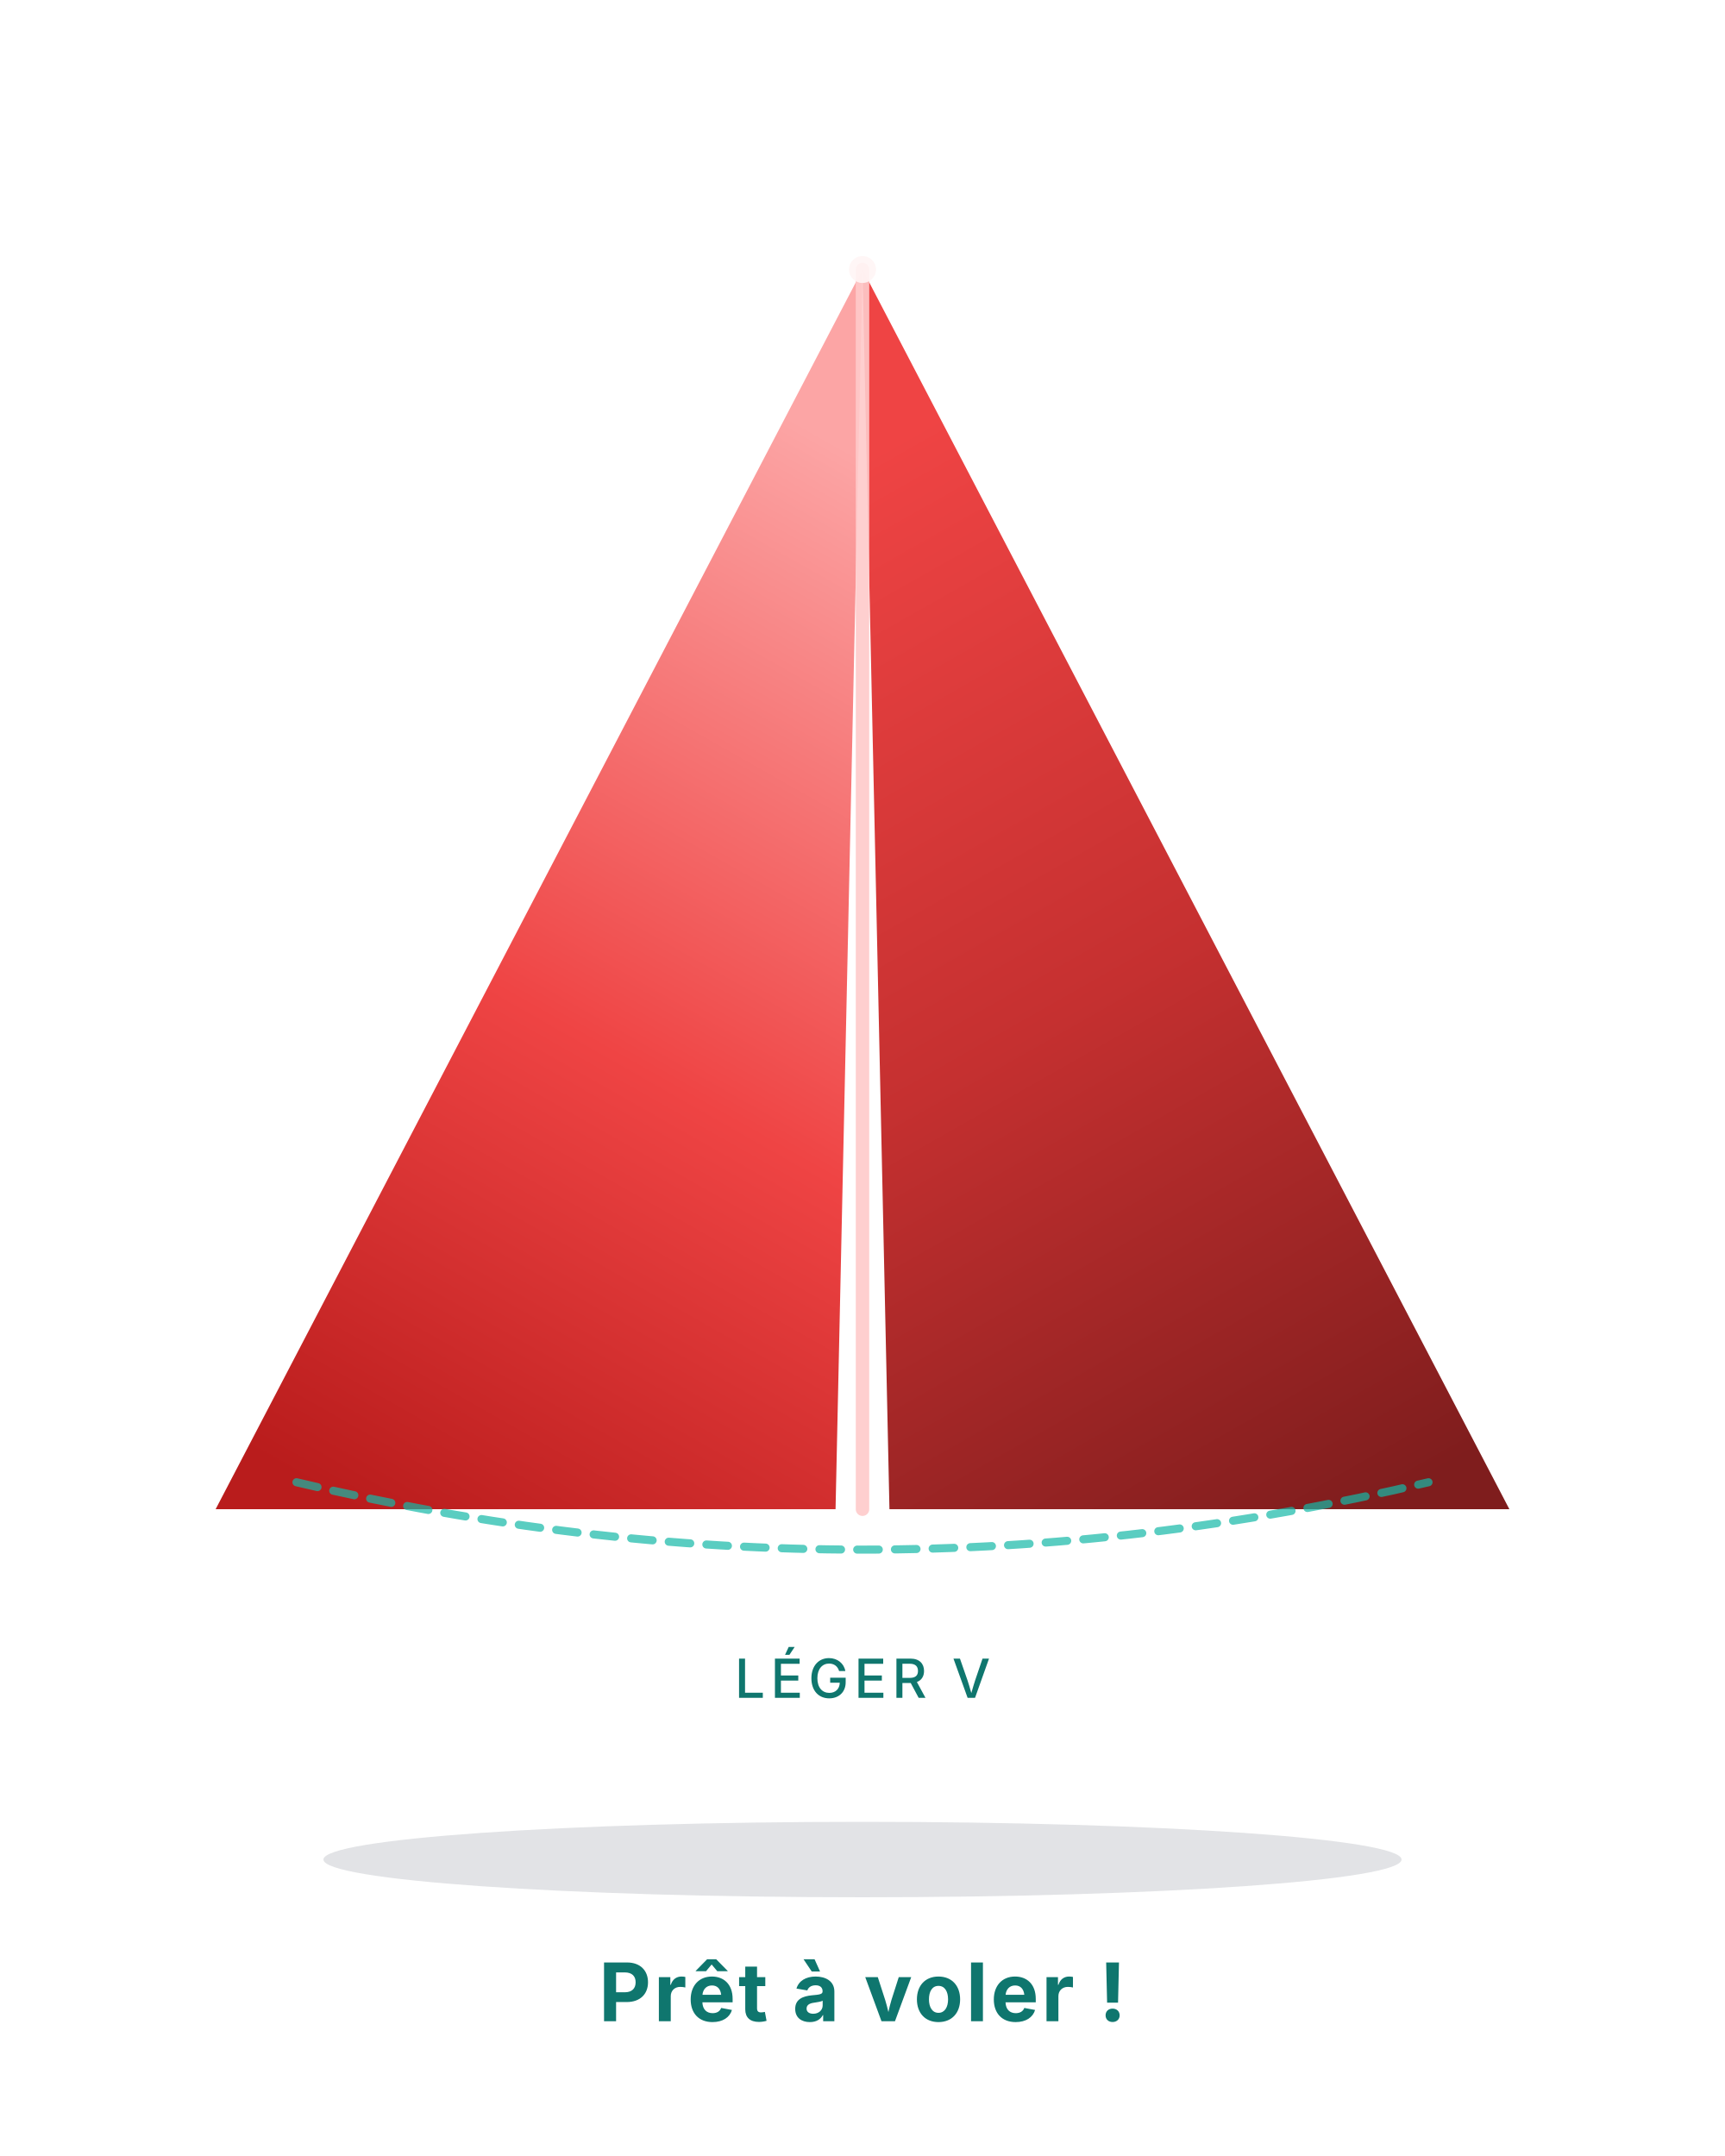
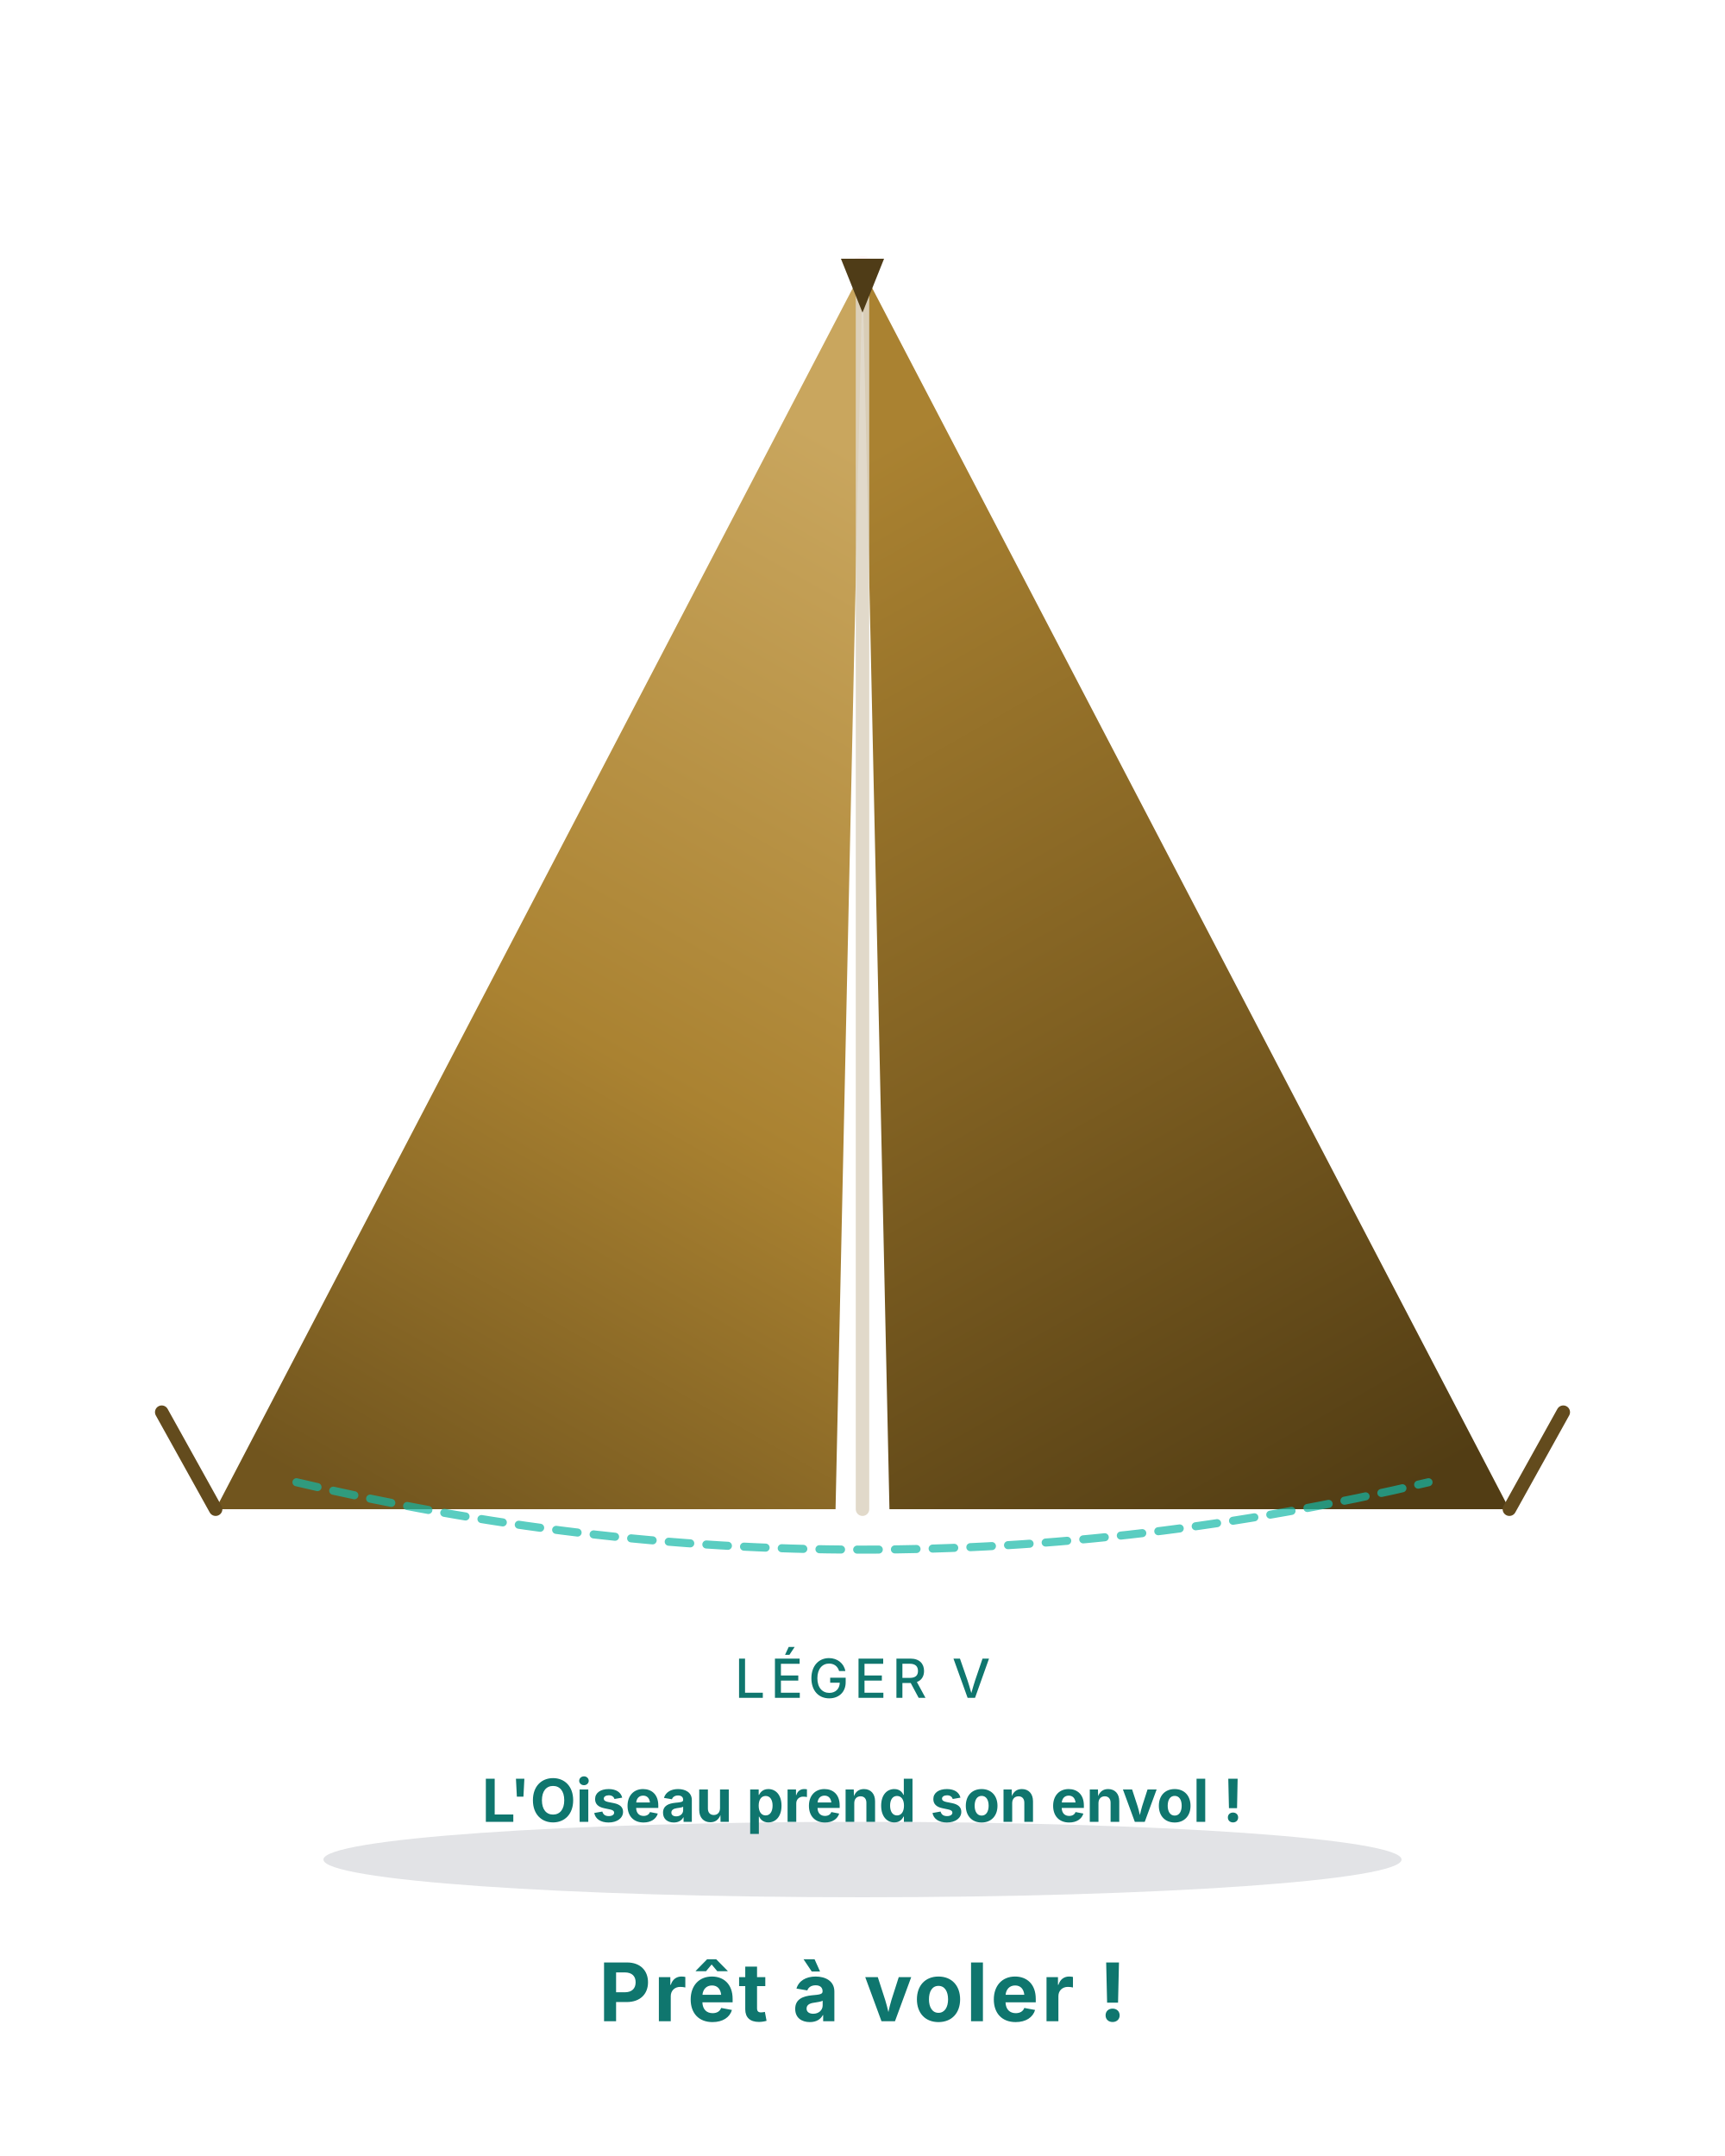
- <svg xmlns="http://www.w3.org/2000/svg" viewBox="0 0 320 400" fill="none" font-family="system-ui, -apple-system, sans-serif">
+ <svg xmlns="http://www.w3.org/2000/svg" viewBox="0 0 320 400" fill="none" font-family="system-ui,-apple-system,sans-serif">
  <defs>
    <filter id="ps" x="-10%" y="-10%" width="120%" height="120%">
      <feGaussianBlur in="SourceAlpha" stdDeviation="3" />
      <feOffset dx="0" dy="3" />
      <feComponentTransfer>
        <feFuncA type="linear" slope="0.18" />
      </feComponentTransfer>
      <feMerge>
        <feMergeNode />
        <feMergeNode in="SourceGraphic" />
      </feMerge>
    </filter>
    <marker id="arr" viewBox="0 0 10 10" refX="8" refY="5" markerWidth="6" markerHeight="6" orient="auto-start-reverse">
      <path d="M 0 0 L 10 5 L 0 10 z" fill="#6366f1" />
    </marker>
    <marker id="arrT" viewBox="0 0 10 10" refX="8" refY="5" markerWidth="6" markerHeight="6" orient="auto-start-reverse">
      <path d="M 0 0 L 10 5 L 0 10 z" fill="#14b8a6" />
    </marker>
    <linearGradient id="foldTri" x1="0" y1="0" x2="1" y2="1">
      <stop offset="0" stop-color="#fff7ed" />
      <stop offset="1" stop-color="#fed7aa" stop-opacity="0.7" />
    </linearGradient>
-   </defs>
-   <defs>
-     <linearGradient id="wL" x1="0.5" y1="0" x2="0.2" y2="1">
-       <stop offset="0" stop-color="#fca5a5" />
-       <stop offset="0.55" stop-color="#ef4444" />
-       <stop offset="1" stop-color="#b91c1c" />
+     <linearGradient id="pWingL" x1="0.5" y1="0" x2="0.2" y2="1">
+       <stop offset="0" stop-color="hsl(40, 50%, 58%)" />
+       <stop offset="0.55" stop-color="hsl(40, 55%, 43%)" />
+       <stop offset="1" stop-color="hsl(40, 58%, 28%)" />
    </linearGradient>
-     <linearGradient id="wR" x1="0.5" y1="0" x2="0.8" y2="1">
-       <stop offset="0" stop-color="#ef4444" />
-       <stop offset="0.5" stop-color="#c53030" />
-       <stop offset="1" stop-color="#7f1d1d" />
+     <linearGradient id="pWingR" x1="0.5" y1="0" x2="0.8" y2="1">
+       <stop offset="0" stop-color="hsl(40, 55%, 43%)" />
+       <stop offset="0.5" stop-color="hsl(40, 58%, 32%)" />
+       <stop offset="1" stop-color="hsl(40, 61%, 20%)" />
    </linearGradient>
  </defs>
  <ellipse cx="160" cy="345" rx="100" ry="7" fill="#1e293b" opacity="0.13" />
-   <polygon points="160,50 40,280 155,280" fill="url(#wL)" />
-   <polygon points="160,50 165,280 280,280" fill="url(#wR)" />
-   <line x1="160" y1="50" x2="160" y2="280" stroke="#fecaca" stroke-width="2.5" stroke-linecap="round" opacity="0.9" />
+   <polygon points="160,50 40,280 155,280" fill="url(#pWingL)" />
+   <polygon points="160,50 165,280 280,280" fill="url(#pWingR)" />
+   <line x1="160" y1="50" x2="160" y2="280" stroke="hsl(40, 28%, 82%)" stroke-width="2.5" stroke-linecap="round" opacity="0.9" />
  <circle cx="160" cy="50" r="2.5" fill="#fff5f5" opacity="0.9" />
  <path d="M 55 275 Q 160 300 265 275" stroke="#14b8a6" stroke-width="1.5" stroke-dasharray="4 3" fill="none" stroke-linecap="round" opacity="0.7" />
  <text x="160" y="315" text-anchor="middle" font-size="10" fill="#0f766e" font-weight="500" letter-spacing="1">LÉGER V</text>
  <text x="160" y="375" text-anchor="middle" font-size="15" font-weight="700" fill="#0f766e" letter-spacing="0.5">Prêt à voler !</text>
+   <path d="M 40 280 L 30 262" stroke="hsl(40, 55%, 25%)" stroke-width="2.5" stroke-linecap="round" />
+   <path d="M 280 280 L 290 262" stroke="hsl(40, 55%, 25%)" stroke-width="2.5" stroke-linecap="round" />
+   <polygon points="156,48 164,48 160,58" fill="hsl(40, 55%, 20%)" />
+   <text x="160" y="338" text-anchor="middle" font-size="11" fill="#0f766e" font-weight="700">L'Oiseau prend son envol !</text>
</svg>
